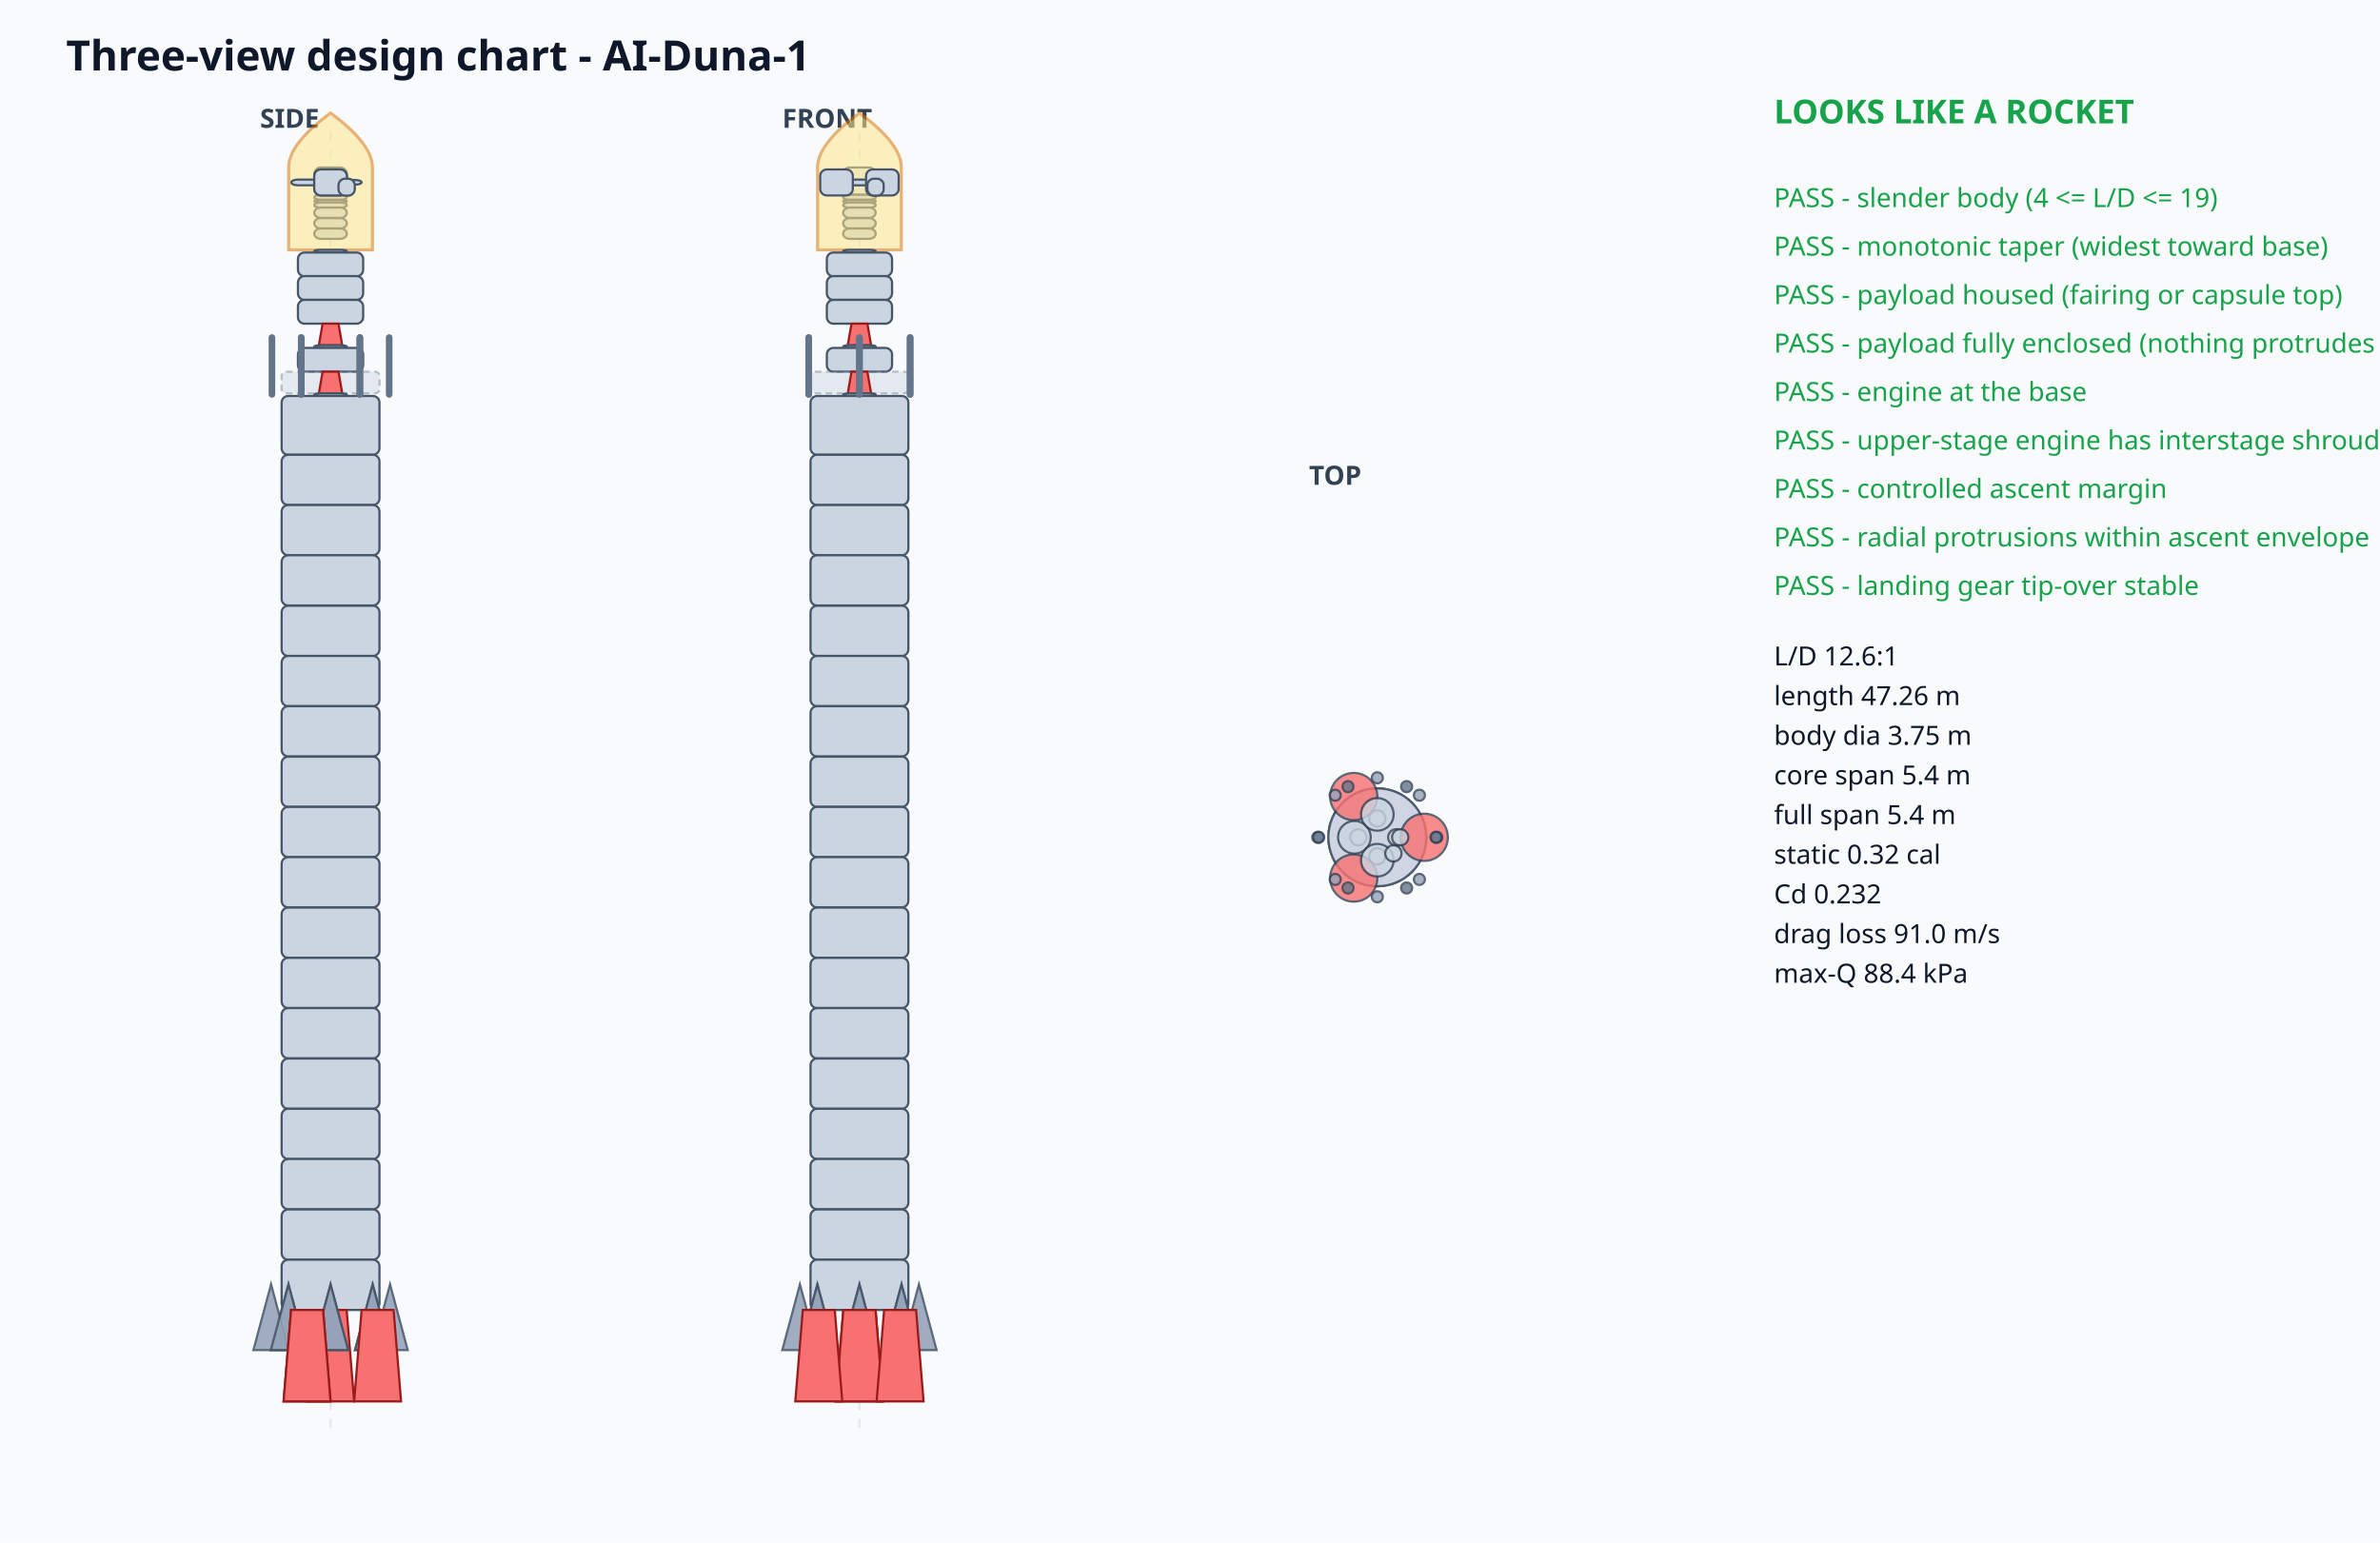
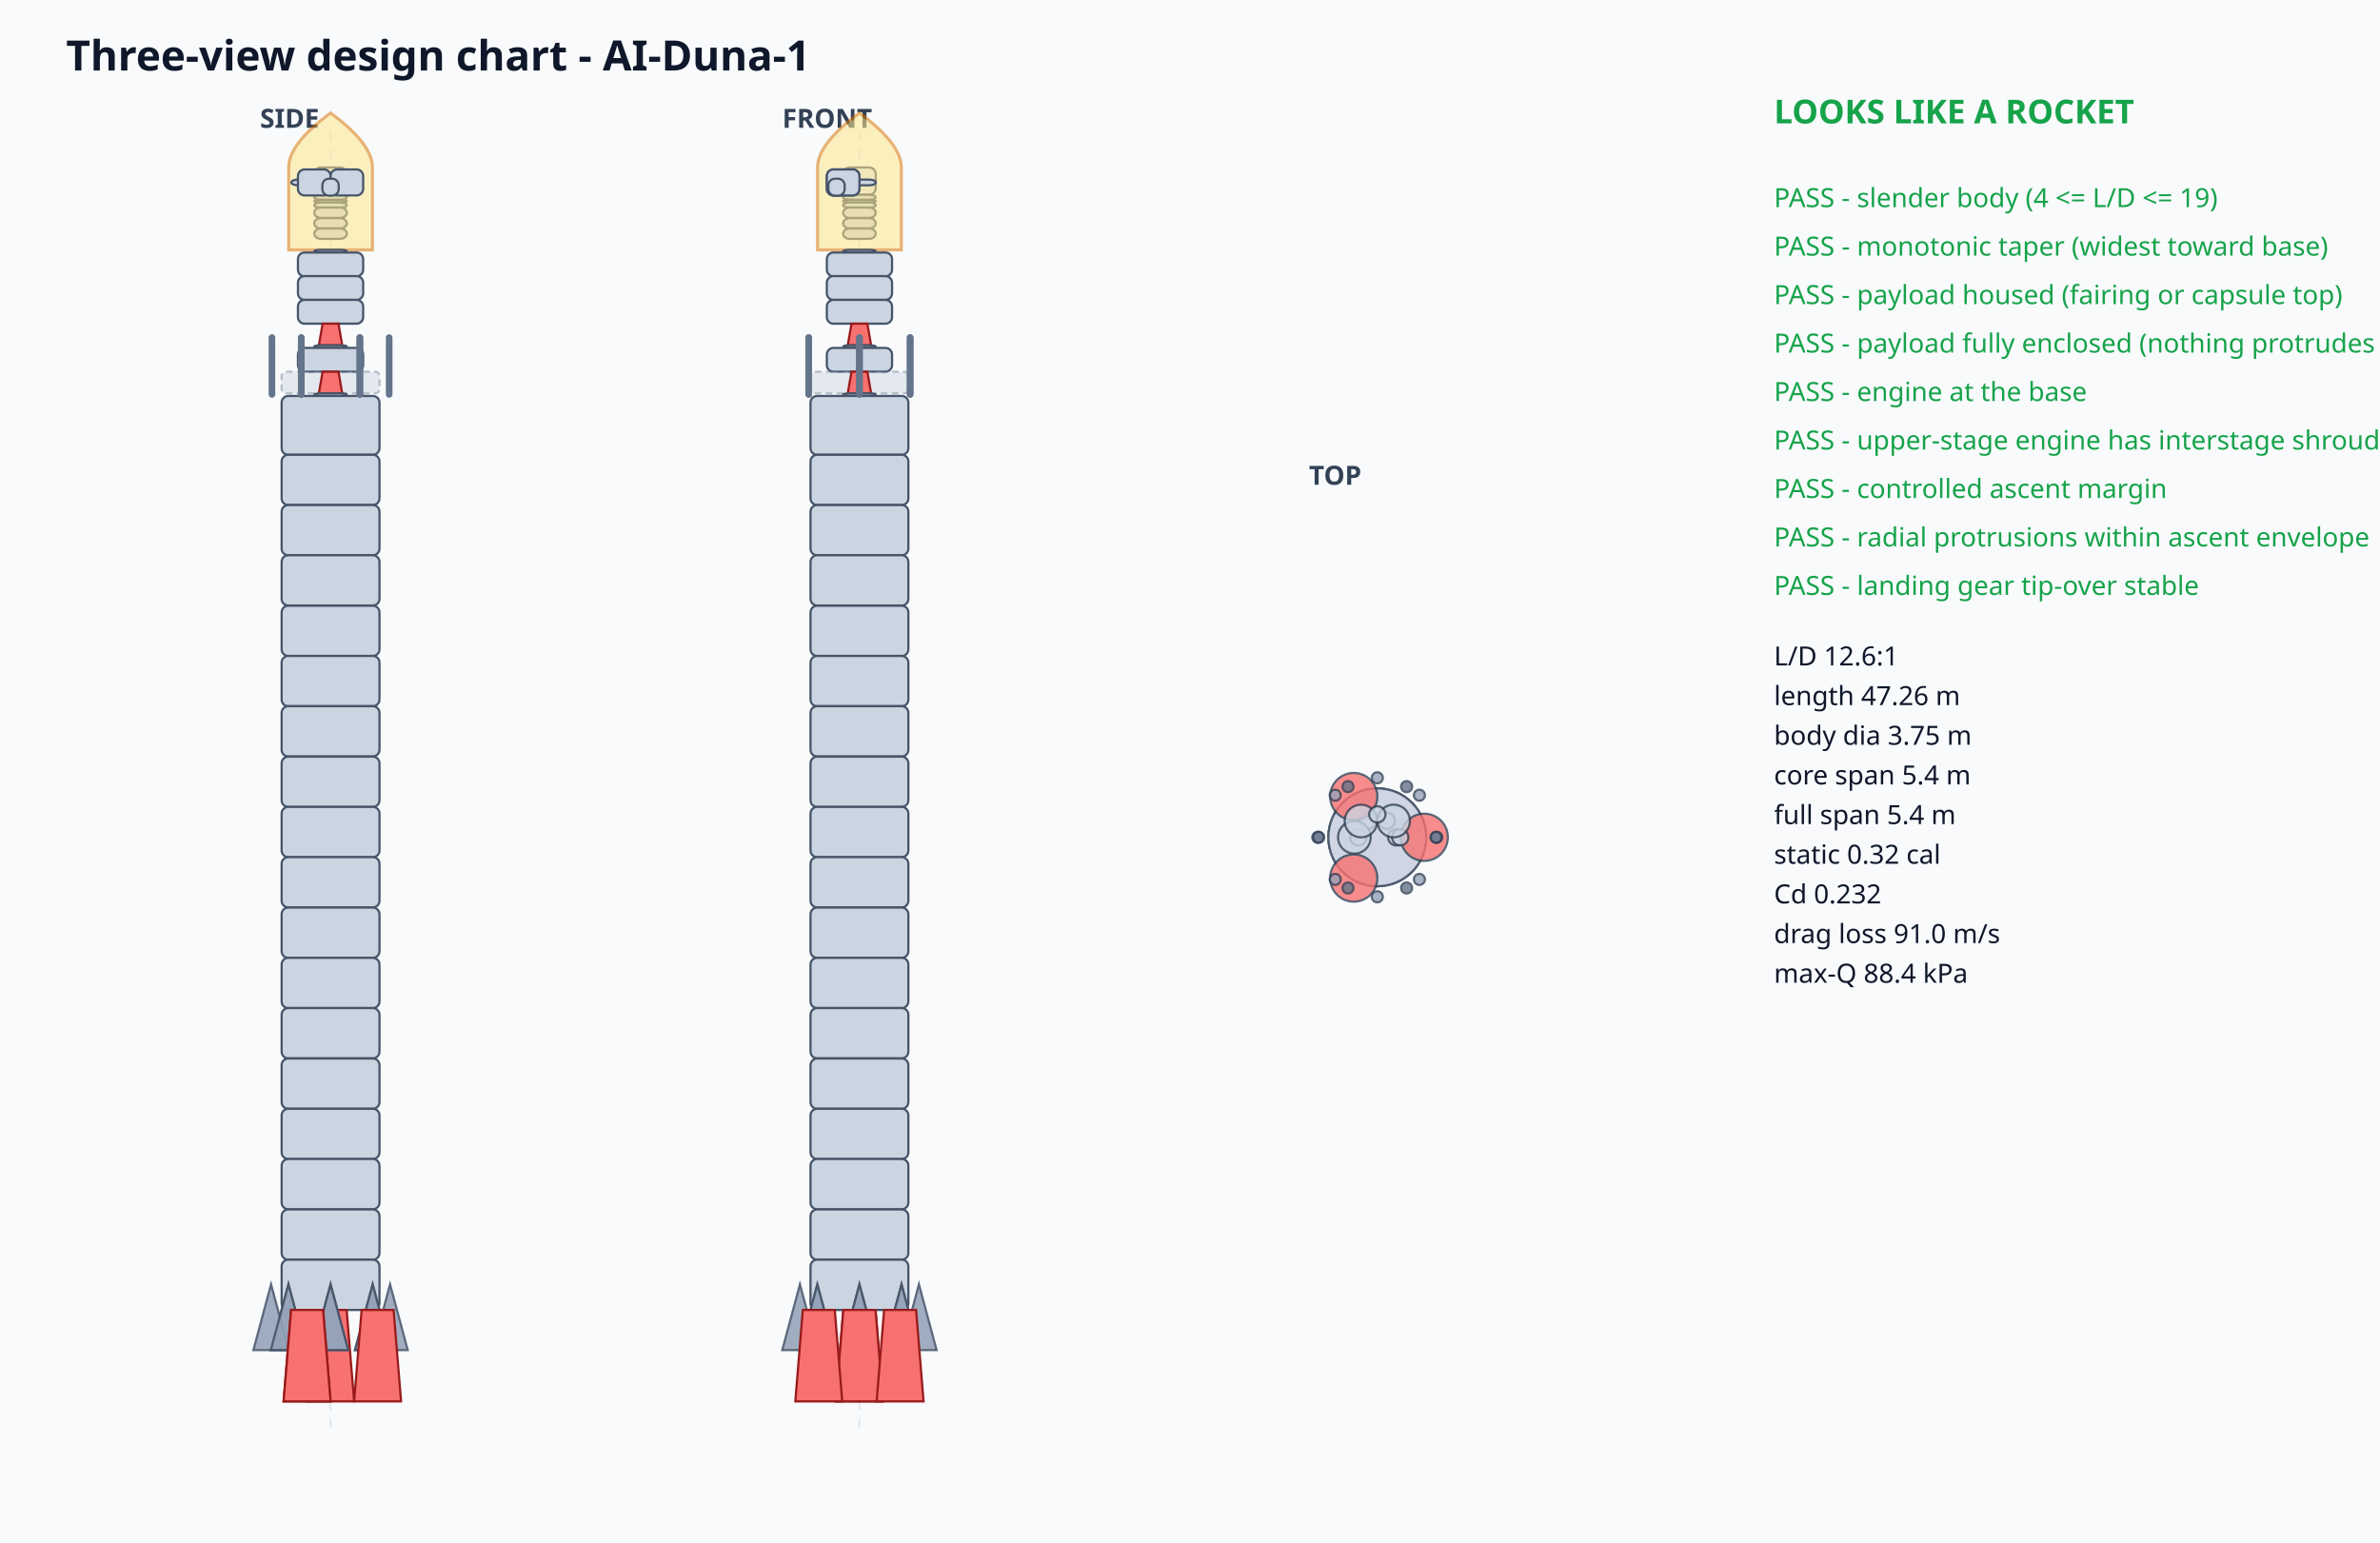
<svg xmlns="http://www.w3.org/2000/svg" width="1080" height="700" viewBox="0 0 1080 700" font-family="system-ui,Segoe UI,sans-serif">
  <rect width="1080" height="700" fill="#f8fafc" />
  <text x="30" y="32" font-size="19" font-weight="700" fill="#0f172a">Three-view design chart - AI-Duna-1</text>
  <text x="805" y="56" font-size="15" font-weight="700" fill="#16a34a">LOOKS LIKE A ROCKET</text>
  <text x="118" y="58" font-size="12" font-weight="700" fill="#334155">SIDE</text>
  <text x="355" y="58" font-size="12" font-weight="700" fill="#334155">FRONT</text>
  <text x="594" y="220" font-size="12" font-weight="700" fill="#334155">TOP</text>
  <line x1="150.0" y1="60" x2="150.0" y2="650" stroke="#e2e8f0" stroke-dasharray="4 4" />
  <line x1="390.0" y1="60" x2="390.0" y2="650" stroke="#e2e8f0" stroke-dasharray="4 4" />
  <circle cx="625.0" cy="380.0" r="22.2" fill="none" stroke="#94a3b8" stroke-dasharray="4 4" />
  <rect x="142.6" y="76.0" width="14.8" height="12.4" rx="3" fill="#e2e8f0" stroke="#475569" />
  <rect x="142.6" y="88.4" width="14.8" height="2.3" rx="3" fill="#cbd5e1" stroke="#475569" />
  <rect x="142.6" y="90.7" width="14.8" height="1.2" rx="3" fill="#cbd5e1" stroke="#475569" />
  <rect x="142.6" y="91.9" width="14.8" height="2.4" rx="3" fill="#cbd5e1" stroke="#475569" />
  <rect x="142.6" y="94.2" width="14.8" height="4.7" rx="3" fill="#cbd5e1" stroke="#475569" />
  <rect x="142.6" y="99.0" width="14.8" height="4.7" rx="3" fill="#cbd5e1" stroke="#475569" />
  <rect x="142.6" y="103.7" width="14.8" height="4.7" rx="3" fill="#cbd5e1" stroke="#475569" />
  <path d="M 131.0 113.4 L 131.0 76.0 Q 131.0 65.3 150.0 51.3 Q 169.0 65.3 169.0 76.0 L 169.0 113.4 Z" fill="#fde68a" stroke="#d97706" stroke-width="1.4" opacity="0.55" />
  <rect x="142.6" y="113.4" width="14.8" height="1.2" rx="3" fill="#cbd5e1" stroke="#475569" />
  <rect x="135.2" y="114.6" width="29.6" height="10.8" rx="3" fill="#cbd5e1" stroke="#475569" />
  <rect x="135.2" y="125.3" width="29.6" height="10.8" rx="3" fill="#cbd5e1" stroke="#475569" />
  <rect x="135.2" y="136.1" width="29.6" height="10.8" rx="3" fill="#cbd5e1" stroke="#475569" />
  <polygon points="146.4,146.9 153.6,146.9 155.3,156.7 144.7,156.7" fill="#f87171" stroke="#991b1b" />
  <rect x="142.6" y="156.7" width="14.8" height="1.2" rx="3" fill="#cbd5e1" stroke="#475569" />
  <rect x="135.2" y="157.9" width="29.6" height="10.8" rx="3" fill="#cbd5e1" stroke="#475569" />
  <rect x="127.8" y="168.7" width="44.4" height="9.8" rx="2" fill="#cbd5e1" stroke="#64748b" stroke-dasharray="3 2" opacity="0.45" />
  <polygon points="146.4,168.7 153.6,168.7 155.3,178.5 144.7,178.5" fill="#f87171" stroke="#991b1b" />
  <rect x="142.6" y="178.5" width="14.8" height="1.2" rx="3" fill="#cbd5e1" stroke="#475569" />
  <rect x="127.8" y="179.7" width="44.4" height="26.7" rx="3" fill="#cbd5e1" stroke="#475569" />
  <rect x="127.8" y="206.4" width="44.4" height="22.8" rx="3" fill="#cbd5e1" stroke="#475569" />
  <rect x="127.8" y="229.2" width="44.4" height="22.8" rx="3" fill="#cbd5e1" stroke="#475569" />
  <rect x="127.8" y="252.0" width="44.4" height="22.8" rx="3" fill="#cbd5e1" stroke="#475569" />
  <rect x="127.8" y="274.9" width="44.4" height="22.8" rx="3" fill="#cbd5e1" stroke="#475569" />
  <rect x="127.8" y="297.7" width="44.4" height="22.8" rx="3" fill="#cbd5e1" stroke="#475569" />
  <rect x="127.8" y="320.5" width="44.4" height="22.8" rx="3" fill="#cbd5e1" stroke="#475569" />
  <rect x="127.8" y="343.4" width="44.4" height="22.8" rx="3" fill="#cbd5e1" stroke="#475569" />
  <rect x="127.8" y="366.2" width="44.4" height="22.8" rx="3" fill="#cbd5e1" stroke="#475569" />
  <rect x="127.8" y="389.0" width="44.4" height="22.8" rx="3" fill="#cbd5e1" stroke="#475569" />
  <rect x="127.8" y="411.9" width="44.4" height="22.8" rx="3" fill="#cbd5e1" stroke="#475569" />
  <rect x="127.8" y="434.7" width="44.4" height="22.8" rx="3" fill="#cbd5e1" stroke="#475569" />
  <rect x="127.8" y="457.5" width="44.4" height="22.8" rx="3" fill="#cbd5e1" stroke="#475569" />
  <rect x="127.8" y="480.4" width="44.4" height="22.8" rx="3" fill="#cbd5e1" stroke="#475569" />
  <rect x="127.8" y="503.2" width="44.4" height="22.8" rx="3" fill="#cbd5e1" stroke="#475569" />
  <rect x="127.8" y="526.0" width="44.4" height="22.8" rx="3" fill="#cbd5e1" stroke="#475569" />
  <rect x="127.8" y="548.9" width="44.4" height="22.8" rx="3" fill="#cbd5e1" stroke="#475569" />
  <rect x="127.8" y="571.7" width="44.4" height="22.8" rx="3" fill="#cbd5e1" stroke="#475569" />
  <polygon points="142.7,594.5 157.3,594.5 160.7,636.0 139.3,636.0" fill="#f87171" stroke="#991b1b" />
+   <rect x="137.7" y="82.1" width="7.4" height="1.0" rx="3" fill="#cbd5e1" stroke="#475569" />
+   <rect x="142.0" y="82.1" width="7.4" height="1.0" rx="3" fill="#cbd5e1" stroke="#475569" />
+   <rect x="150.6" y="82.1" width="7.4" height="1.0" rx="3" fill="#cbd5e1" stroke="#475569" />
  <rect x="154.9" y="82.1" width="7.4" height="1.0" rx="3" fill="#cbd5e1" stroke="#475569" />
-   <rect x="146.3" y="82.1" width="7.4" height="1.0" rx="3" fill="#cbd5e1" stroke="#475569" />
-   <rect x="137.7" y="82.1" width="7.4" height="1.0" rx="3" fill="#cbd5e1" stroke="#475569" />
-   <rect x="146.3" y="82.1" width="7.4" height="1.0" rx="3" fill="#cbd5e1" stroke="#475569" />
  <rect x="156.7" y="81.7" width="7.4" height="2.1" rx="3" fill="#cbd5e1" stroke="#475569" />
  <rect x="132.2" y="81.5" width="14.8" height="2.6" rx="3" fill="#cbd5e1" stroke="#475569" />
-   <rect x="142.6" y="76.9" width="14.8" height="11.8" rx="3" fill="#cbd5e1" stroke="#475569" />
-   <rect x="142.6" y="76.9" width="14.8" height="11.8" rx="3" fill="#cbd5e1" stroke="#475569" />
-   <rect x="153.6" y="81.1" width="7.4" height="7.7" rx="3" fill="#cbd5e1" stroke="#475569" />
+   <rect x="135.2" y="76.9" width="14.8" height="11.8" rx="3" fill="#cbd5e1" stroke="#475569" />
+   <rect x="150.0" y="76.9" width="14.8" height="11.8" rx="3" fill="#cbd5e1" stroke="#475569" />
+   <rect x="146.3" y="81.1" width="7.4" height="7.7" rx="3" fill="#cbd5e1" stroke="#475569" />
  <line x1="176.6" y1="153.2" x2="176.6" y2="179.0" stroke="#64748b" stroke-width="3" stroke-linecap="round" />
  <line x1="163.3" y1="153.2" x2="163.3" y2="179.0" stroke="#64748b" stroke-width="3" stroke-linecap="round" />
  <line x1="136.7" y1="153.2" x2="136.7" y2="179.0" stroke="#64748b" stroke-width="3" stroke-linecap="round" />
  <line x1="123.4" y1="153.2" x2="123.4" y2="179.0" stroke="#64748b" stroke-width="3" stroke-linecap="round" />
  <line x1="136.7" y1="153.2" x2="136.7" y2="179.0" stroke="#64748b" stroke-width="3" stroke-linecap="round" />
  <line x1="163.3" y1="153.2" x2="163.3" y2="179.0" stroke="#64748b" stroke-width="3" stroke-linecap="round" />
  <polygon points="177.0,582.9 169.0,612.7 185.0,612.7" fill="#94a3b8" stroke="#475569" opacity="0.88" />
  <polygon points="169.1,582.9 161.1,612.7 177.1,612.7" fill="#94a3b8" stroke="#475569" opacity="0.88" />
  <polygon points="150.0,582.9 142.0,612.7 158.0,612.7" fill="#94a3b8" stroke="#475569" opacity="0.88" />
  <polygon points="130.9,582.9 122.9,612.7 138.9,612.7" fill="#94a3b8" stroke="#475569" opacity="0.88" />
  <polygon points="123.0,582.9 115.0,612.7 131.0,612.7" fill="#94a3b8" stroke="#475569" opacity="0.88" />
  <polygon points="130.9,582.9 122.9,612.7 138.9,612.7" fill="#94a3b8" stroke="#475569" opacity="0.88" />
  <polygon points="150.0,582.9 142.0,612.7 158.0,612.7" fill="#94a3b8" stroke="#475569" opacity="0.88" />
  <polygon points="169.1,582.9 161.1,612.7 177.1,612.7" fill="#94a3b8" stroke="#475569" opacity="0.88" />
  <polygon points="164.1,594.5 178.6,594.5 182.0,636.0 160.7,636.0" fill="#f87171" stroke="#991b1b" />
  <polygon points="132.1,594.5 146.6,594.5 150.0,636.0 128.7,636.0" fill="#f87171" stroke="#991b1b" />
  <polygon points="132.1,594.5 146.6,594.5 150.0,636.0 128.7,636.0" fill="#f87171" stroke="#991b1b" />
  <rect x="382.6" y="76.0" width="14.8" height="12.4" rx="3" fill="#e2e8f0" stroke="#475569" />
  <rect x="382.6" y="88.4" width="14.8" height="2.3" rx="3" fill="#cbd5e1" stroke="#475569" />
  <rect x="382.6" y="90.7" width="14.8" height="1.2" rx="3" fill="#cbd5e1" stroke="#475569" />
  <rect x="382.6" y="91.9" width="14.8" height="2.4" rx="3" fill="#cbd5e1" stroke="#475569" />
  <rect x="382.6" y="94.2" width="14.8" height="4.7" rx="3" fill="#cbd5e1" stroke="#475569" />
  <rect x="382.6" y="99.0" width="14.8" height="4.7" rx="3" fill="#cbd5e1" stroke="#475569" />
  <rect x="382.6" y="103.7" width="14.8" height="4.7" rx="3" fill="#cbd5e1" stroke="#475569" />
  <path d="M 371.0 113.4 L 371.0 76.0 Q 371.0 65.3 390.0 51.3 Q 409.0 65.3 409.0 76.0 L 409.0 113.4 Z" fill="#fde68a" stroke="#d97706" stroke-width="1.4" opacity="0.55" />
  <rect x="382.6" y="113.4" width="14.8" height="1.2" rx="3" fill="#cbd5e1" stroke="#475569" />
  <rect x="375.2" y="114.6" width="29.6" height="10.8" rx="3" fill="#cbd5e1" stroke="#475569" />
  <rect x="375.2" y="125.3" width="29.6" height="10.8" rx="3" fill="#cbd5e1" stroke="#475569" />
  <rect x="375.2" y="136.1" width="29.6" height="10.8" rx="3" fill="#cbd5e1" stroke="#475569" />
  <polygon points="386.4,146.9 393.6,146.9 395.3,156.7 384.7,156.7" fill="#f87171" stroke="#991b1b" />
  <rect x="382.6" y="156.7" width="14.8" height="1.2" rx="3" fill="#cbd5e1" stroke="#475569" />
  <rect x="375.2" y="157.9" width="29.6" height="10.8" rx="3" fill="#cbd5e1" stroke="#475569" />
  <rect x="367.8" y="168.7" width="44.4" height="9.8" rx="2" fill="#cbd5e1" stroke="#64748b" stroke-dasharray="3 2" opacity="0.45" />
  <polygon points="386.4,168.7 393.6,168.7 395.3,178.5 384.7,178.5" fill="#f87171" stroke="#991b1b" />
  <rect x="382.6" y="178.5" width="14.8" height="1.2" rx="3" fill="#cbd5e1" stroke="#475569" />
  <rect x="367.8" y="179.7" width="44.4" height="26.7" rx="3" fill="#cbd5e1" stroke="#475569" />
  <rect x="367.8" y="206.4" width="44.4" height="22.8" rx="3" fill="#cbd5e1" stroke="#475569" />
  <rect x="367.8" y="229.2" width="44.4" height="22.8" rx="3" fill="#cbd5e1" stroke="#475569" />
  <rect x="367.8" y="252.0" width="44.4" height="22.8" rx="3" fill="#cbd5e1" stroke="#475569" />
  <rect x="367.8" y="274.9" width="44.4" height="22.8" rx="3" fill="#cbd5e1" stroke="#475569" />
  <rect x="367.8" y="297.7" width="44.4" height="22.8" rx="3" fill="#cbd5e1" stroke="#475569" />
  <rect x="367.8" y="320.5" width="44.4" height="22.8" rx="3" fill="#cbd5e1" stroke="#475569" />
  <rect x="367.8" y="343.4" width="44.4" height="22.8" rx="3" fill="#cbd5e1" stroke="#475569" />
  <rect x="367.8" y="366.2" width="44.4" height="22.8" rx="3" fill="#cbd5e1" stroke="#475569" />
  <rect x="367.8" y="389.0" width="44.4" height="22.8" rx="3" fill="#cbd5e1" stroke="#475569" />
  <rect x="367.8" y="411.9" width="44.4" height="22.8" rx="3" fill="#cbd5e1" stroke="#475569" />
  <rect x="367.8" y="434.7" width="44.4" height="22.8" rx="3" fill="#cbd5e1" stroke="#475569" />
  <rect x="367.8" y="457.5" width="44.4" height="22.8" rx="3" fill="#cbd5e1" stroke="#475569" />
  <rect x="367.8" y="480.4" width="44.4" height="22.8" rx="3" fill="#cbd5e1" stroke="#475569" />
  <rect x="367.8" y="503.2" width="44.4" height="22.8" rx="3" fill="#cbd5e1" stroke="#475569" />
  <rect x="367.8" y="526.0" width="44.4" height="22.8" rx="3" fill="#cbd5e1" stroke="#475569" />
  <rect x="367.8" y="548.9" width="44.4" height="22.8" rx="3" fill="#cbd5e1" stroke="#475569" />
  <rect x="367.8" y="571.7" width="44.4" height="22.8" rx="3" fill="#cbd5e1" stroke="#475569" />
  <polygon points="382.7,594.5 397.3,594.5 400.7,636.0 379.3,636.0" fill="#f87171" stroke="#991b1b" />
  <rect x="386.3" y="82.1" width="7.4" height="1.0" rx="3" fill="#cbd5e1" stroke="#475569" />
-   <rect x="394.9" y="82.1" width="7.4" height="1.0" rx="3" fill="#cbd5e1" stroke="#475569" />
+   <rect x="378.8" y="82.1" width="7.4" height="1.0" rx="3" fill="#cbd5e1" stroke="#475569" />
+   <rect x="378.8" y="82.1" width="7.4" height="1.0" rx="3" fill="#cbd5e1" stroke="#475569" />
  <rect x="386.3" y="82.1" width="7.4" height="1.0" rx="3" fill="#cbd5e1" stroke="#475569" />
-   <rect x="377.7" y="82.1" width="7.4" height="1.0" rx="3" fill="#cbd5e1" stroke="#475569" />
  <rect x="386.3" y="81.7" width="7.4" height="2.1" rx="3" fill="#cbd5e1" stroke="#475569" />
  <rect x="382.6" y="81.5" width="14.8" height="2.6" rx="3" fill="#cbd5e1" stroke="#475569" />
-   <rect x="393.0" y="76.9" width="14.8" height="11.8" rx="3" fill="#cbd5e1" stroke="#475569" />
-   <rect x="372.2" y="76.9" width="14.8" height="11.8" rx="3" fill="#cbd5e1" stroke="#475569" />
-   <rect x="393.6" y="81.1" width="7.4" height="7.7" rx="3" fill="#cbd5e1" stroke="#475569" />
+   <rect x="375.2" y="76.9" width="14.8" height="11.8" rx="3" fill="#cbd5e1" stroke="#475569" />
+   <rect x="375.2" y="76.9" width="14.8" height="11.8" rx="3" fill="#cbd5e1" stroke="#475569" />
+   <rect x="375.9" y="81.1" width="7.4" height="7.7" rx="3" fill="#cbd5e1" stroke="#475569" />
  <line x1="390.0" y1="153.2" x2="390.0" y2="179.0" stroke="#64748b" stroke-width="3" stroke-linecap="round" />
  <line x1="413.0" y1="153.2" x2="413.0" y2="179.0" stroke="#64748b" stroke-width="3" stroke-linecap="round" />
  <line x1="413.0" y1="153.2" x2="413.0" y2="179.0" stroke="#64748b" stroke-width="3" stroke-linecap="round" />
  <line x1="390.0" y1="153.2" x2="390.0" y2="179.0" stroke="#64748b" stroke-width="3" stroke-linecap="round" />
  <line x1="367.0" y1="153.2" x2="367.0" y2="179.0" stroke="#64748b" stroke-width="3" stroke-linecap="round" />
  <line x1="367.0" y1="153.2" x2="367.0" y2="179.0" stroke="#64748b" stroke-width="3" stroke-linecap="round" />
  <polygon points="390.0,582.9 382.0,612.7 398.0,612.7" fill="#94a3b8" stroke="#475569" opacity="0.88" />
  <polygon points="409.1,582.9 401.1,612.7 417.1,612.7" fill="#94a3b8" stroke="#475569" opacity="0.88" />
  <polygon points="417.0,582.9 409.0,612.7 425.0,612.7" fill="#94a3b8" stroke="#475569" opacity="0.88" />
  <polygon points="409.1,582.9 401.1,612.7 417.1,612.7" fill="#94a3b8" stroke="#475569" opacity="0.88" />
  <polygon points="390.0,582.9 382.0,612.7 398.0,612.7" fill="#94a3b8" stroke="#475569" opacity="0.88" />
  <polygon points="370.9,582.9 362.9,612.7 378.9,612.7" fill="#94a3b8" stroke="#475569" opacity="0.88" />
  <polygon points="363.0,582.9 355.0,612.7 371.0,612.7" fill="#94a3b8" stroke="#475569" opacity="0.88" />
  <polygon points="370.9,582.9 362.9,612.7 378.9,612.7" fill="#94a3b8" stroke="#475569" opacity="0.88" />
  <polygon points="382.7,594.5 397.3,594.5 400.7,636.0 379.3,636.0" fill="#f87171" stroke="#991b1b" />
  <polygon points="401.2,594.5 415.7,594.5 419.1,636.0 397.8,636.0" fill="#f87171" stroke="#991b1b" />
  <polygon points="364.3,594.5 378.8,594.5 382.2,636.0 360.9,636.0" fill="#f87171" stroke="#991b1b" />
  <circle cx="625.0" cy="380.0" r="22.2" fill="#cbd5e1" stroke="#475569" opacity="0.30" />
  <circle cx="625.0" cy="380.0" r="22.2" fill="#cbd5e1" stroke="#475569" opacity="0.30" />
  <circle cx="625.0" cy="380.0" r="22.2" fill="#cbd5e1" stroke="#475569" opacity="0.30" />
  <circle cx="625.0" cy="380.0" r="22.2" fill="#cbd5e1" stroke="#475569" opacity="0.30" />
  <circle cx="625.0" cy="380.0" r="22.2" fill="#cbd5e1" stroke="#475569" opacity="0.30" />
  <circle cx="625.0" cy="380.0" r="22.2" fill="#cbd5e1" stroke="#475569" opacity="0.30" />
  <circle cx="625.0" cy="380.0" r="22.2" fill="#cbd5e1" stroke="#475569" opacity="0.30" />
  <circle cx="625.0" cy="380.0" r="22.2" fill="#cbd5e1" stroke="#475569" opacity="0.30" />
+   <circle cx="616.4" cy="380.0" r="3.7" fill="#cbd5e1" stroke="#334155" opacity="0.80" />
+   <circle cx="620.7" cy="372.5" r="3.7" fill="#cbd5e1" stroke="#334155" opacity="0.80" />
+   <circle cx="629.3" cy="372.5" r="3.7" fill="#cbd5e1" stroke="#334155" opacity="0.80" />
  <circle cx="633.6" cy="380.0" r="3.7" fill="#cbd5e1" stroke="#334155" opacity="0.80" />
-   <circle cx="625.0" cy="388.6" r="3.7" fill="#cbd5e1" stroke="#334155" opacity="0.80" />
-   <circle cx="616.4" cy="380.0" r="3.7" fill="#cbd5e1" stroke="#334155" opacity="0.80" />
-   <circle cx="625.0" cy="371.4" r="3.7" fill="#cbd5e1" stroke="#334155" opacity="0.80" />
  <circle cx="646.3" cy="380.0" r="10.7" fill="#f87171" stroke="#334155" opacity="0.80" />
  <circle cx="614.3" cy="398.5" r="10.7" fill="#f87171" stroke="#334155" opacity="0.80" />
  <circle cx="614.3" cy="361.5" r="10.7" fill="#f87171" stroke="#334155" opacity="0.80" />
  <circle cx="635.4" cy="380.0" r="3.7" fill="#cbd5e1" stroke="#334155" opacity="0.80" />
  <circle cx="614.6" cy="380.0" r="7.4" fill="#cbd5e1" stroke="#334155" opacity="0.80" />
-   <circle cx="625.0" cy="390.4" r="7.4" fill="#cbd5e1" stroke="#334155" opacity="0.80" />
-   <circle cx="625.0" cy="369.6" r="7.4" fill="#cbd5e1" stroke="#334155" opacity="0.80" />
-   <circle cx="632.3" cy="387.3" r="3.7" fill="#cbd5e1" stroke="#334155" opacity="0.80" />
+   <circle cx="617.6" cy="372.6" r="7.4" fill="#cbd5e1" stroke="#334155" opacity="0.80" />
+   <circle cx="632.4" cy="372.6" r="7.4" fill="#cbd5e1" stroke="#334155" opacity="0.80" />
+   <circle cx="625.0" cy="369.6" r="3.7" fill="#cbd5e1" stroke="#334155" opacity="0.80" />
  <circle cx="652.0" cy="380.0" r="2.5" fill="#94a3b8" stroke="#334155" opacity="0.80" />
  <circle cx="644.1" cy="399.1" r="2.5" fill="#94a3b8" stroke="#334155" opacity="0.80" />
  <circle cx="625.0" cy="407.0" r="2.5" fill="#94a3b8" stroke="#334155" opacity="0.80" />
  <circle cx="605.9" cy="399.1" r="2.5" fill="#94a3b8" stroke="#334155" opacity="0.80" />
  <circle cx="598.0" cy="380.0" r="2.5" fill="#94a3b8" stroke="#334155" opacity="0.80" />
  <circle cx="605.9" cy="360.9" r="2.5" fill="#94a3b8" stroke="#334155" opacity="0.80" />
  <circle cx="625.0" cy="353.0" r="2.5" fill="#94a3b8" stroke="#334155" opacity="0.80" />
  <circle cx="644.1" cy="360.9" r="2.5" fill="#94a3b8" stroke="#334155" opacity="0.80" />
  <circle cx="651.6" cy="380.0" r="2.5" fill="#64748b" stroke="#334155" opacity="0.80" />
  <circle cx="638.3" cy="403.0" r="2.5" fill="#64748b" stroke="#334155" opacity="0.80" />
  <circle cx="611.7" cy="403.0" r="2.5" fill="#64748b" stroke="#334155" opacity="0.80" />
  <circle cx="598.4" cy="380.0" r="2.5" fill="#64748b" stroke="#334155" opacity="0.80" />
  <circle cx="611.7" cy="357.0" r="2.5" fill="#64748b" stroke="#334155" opacity="0.80" />
  <circle cx="638.3" cy="357.0" r="2.5" fill="#64748b" stroke="#334155" opacity="0.80" />
  <text x="805" y="94" font-size="12" fill="#16a34a">PASS - slender body (4 &lt;= L/D &lt;= 19)</text>
  <text x="805" y="116" font-size="12" fill="#16a34a">PASS - monotonic taper (widest toward base)</text>
  <text x="805" y="138" font-size="12" fill="#16a34a">PASS - payload housed (fairing or capsule top)</text>
  <text x="805" y="160" font-size="12" fill="#16a34a">PASS - payload fully enclosed (nothing protrudes the fairing)</text>
  <text x="805" y="182" font-size="12" fill="#16a34a">PASS - engine at the base</text>
  <text x="805" y="204" font-size="12" fill="#16a34a">PASS - upper-stage engine has interstage shroud</text>
  <text x="805" y="226" font-size="12" fill="#16a34a">PASS - controlled ascent margin</text>
  <text x="805" y="248" font-size="12" fill="#16a34a">PASS - radial protrusions within ascent envelope</text>
  <text x="805" y="270" font-size="12" fill="#16a34a">PASS - landing gear tip-over stable</text>
  <text x="805" y="302" font-size="12" fill="#0f172a">L/D 12.6:1</text>
  <text x="805" y="320" font-size="12" fill="#0f172a">length 47.26 m</text>
  <text x="805" y="338" font-size="12" fill="#0f172a">body dia 3.75 m</text>
  <text x="805" y="356" font-size="12" fill="#0f172a">core span 5.4 m</text>
  <text x="805" y="374" font-size="12" fill="#0f172a">full span 5.4 m</text>
  <text x="805" y="392" font-size="12" fill="#0f172a">static 0.32 cal</text>
  <text x="805" y="410" font-size="12" fill="#0f172a">Cd 0.232</text>
  <text x="805" y="428" font-size="12" fill="#0f172a">drag loss 91.0 m/s</text>
  <text x="805" y="446" font-size="12" fill="#0f172a">max-Q 88.4 kPa</text>
</svg>
